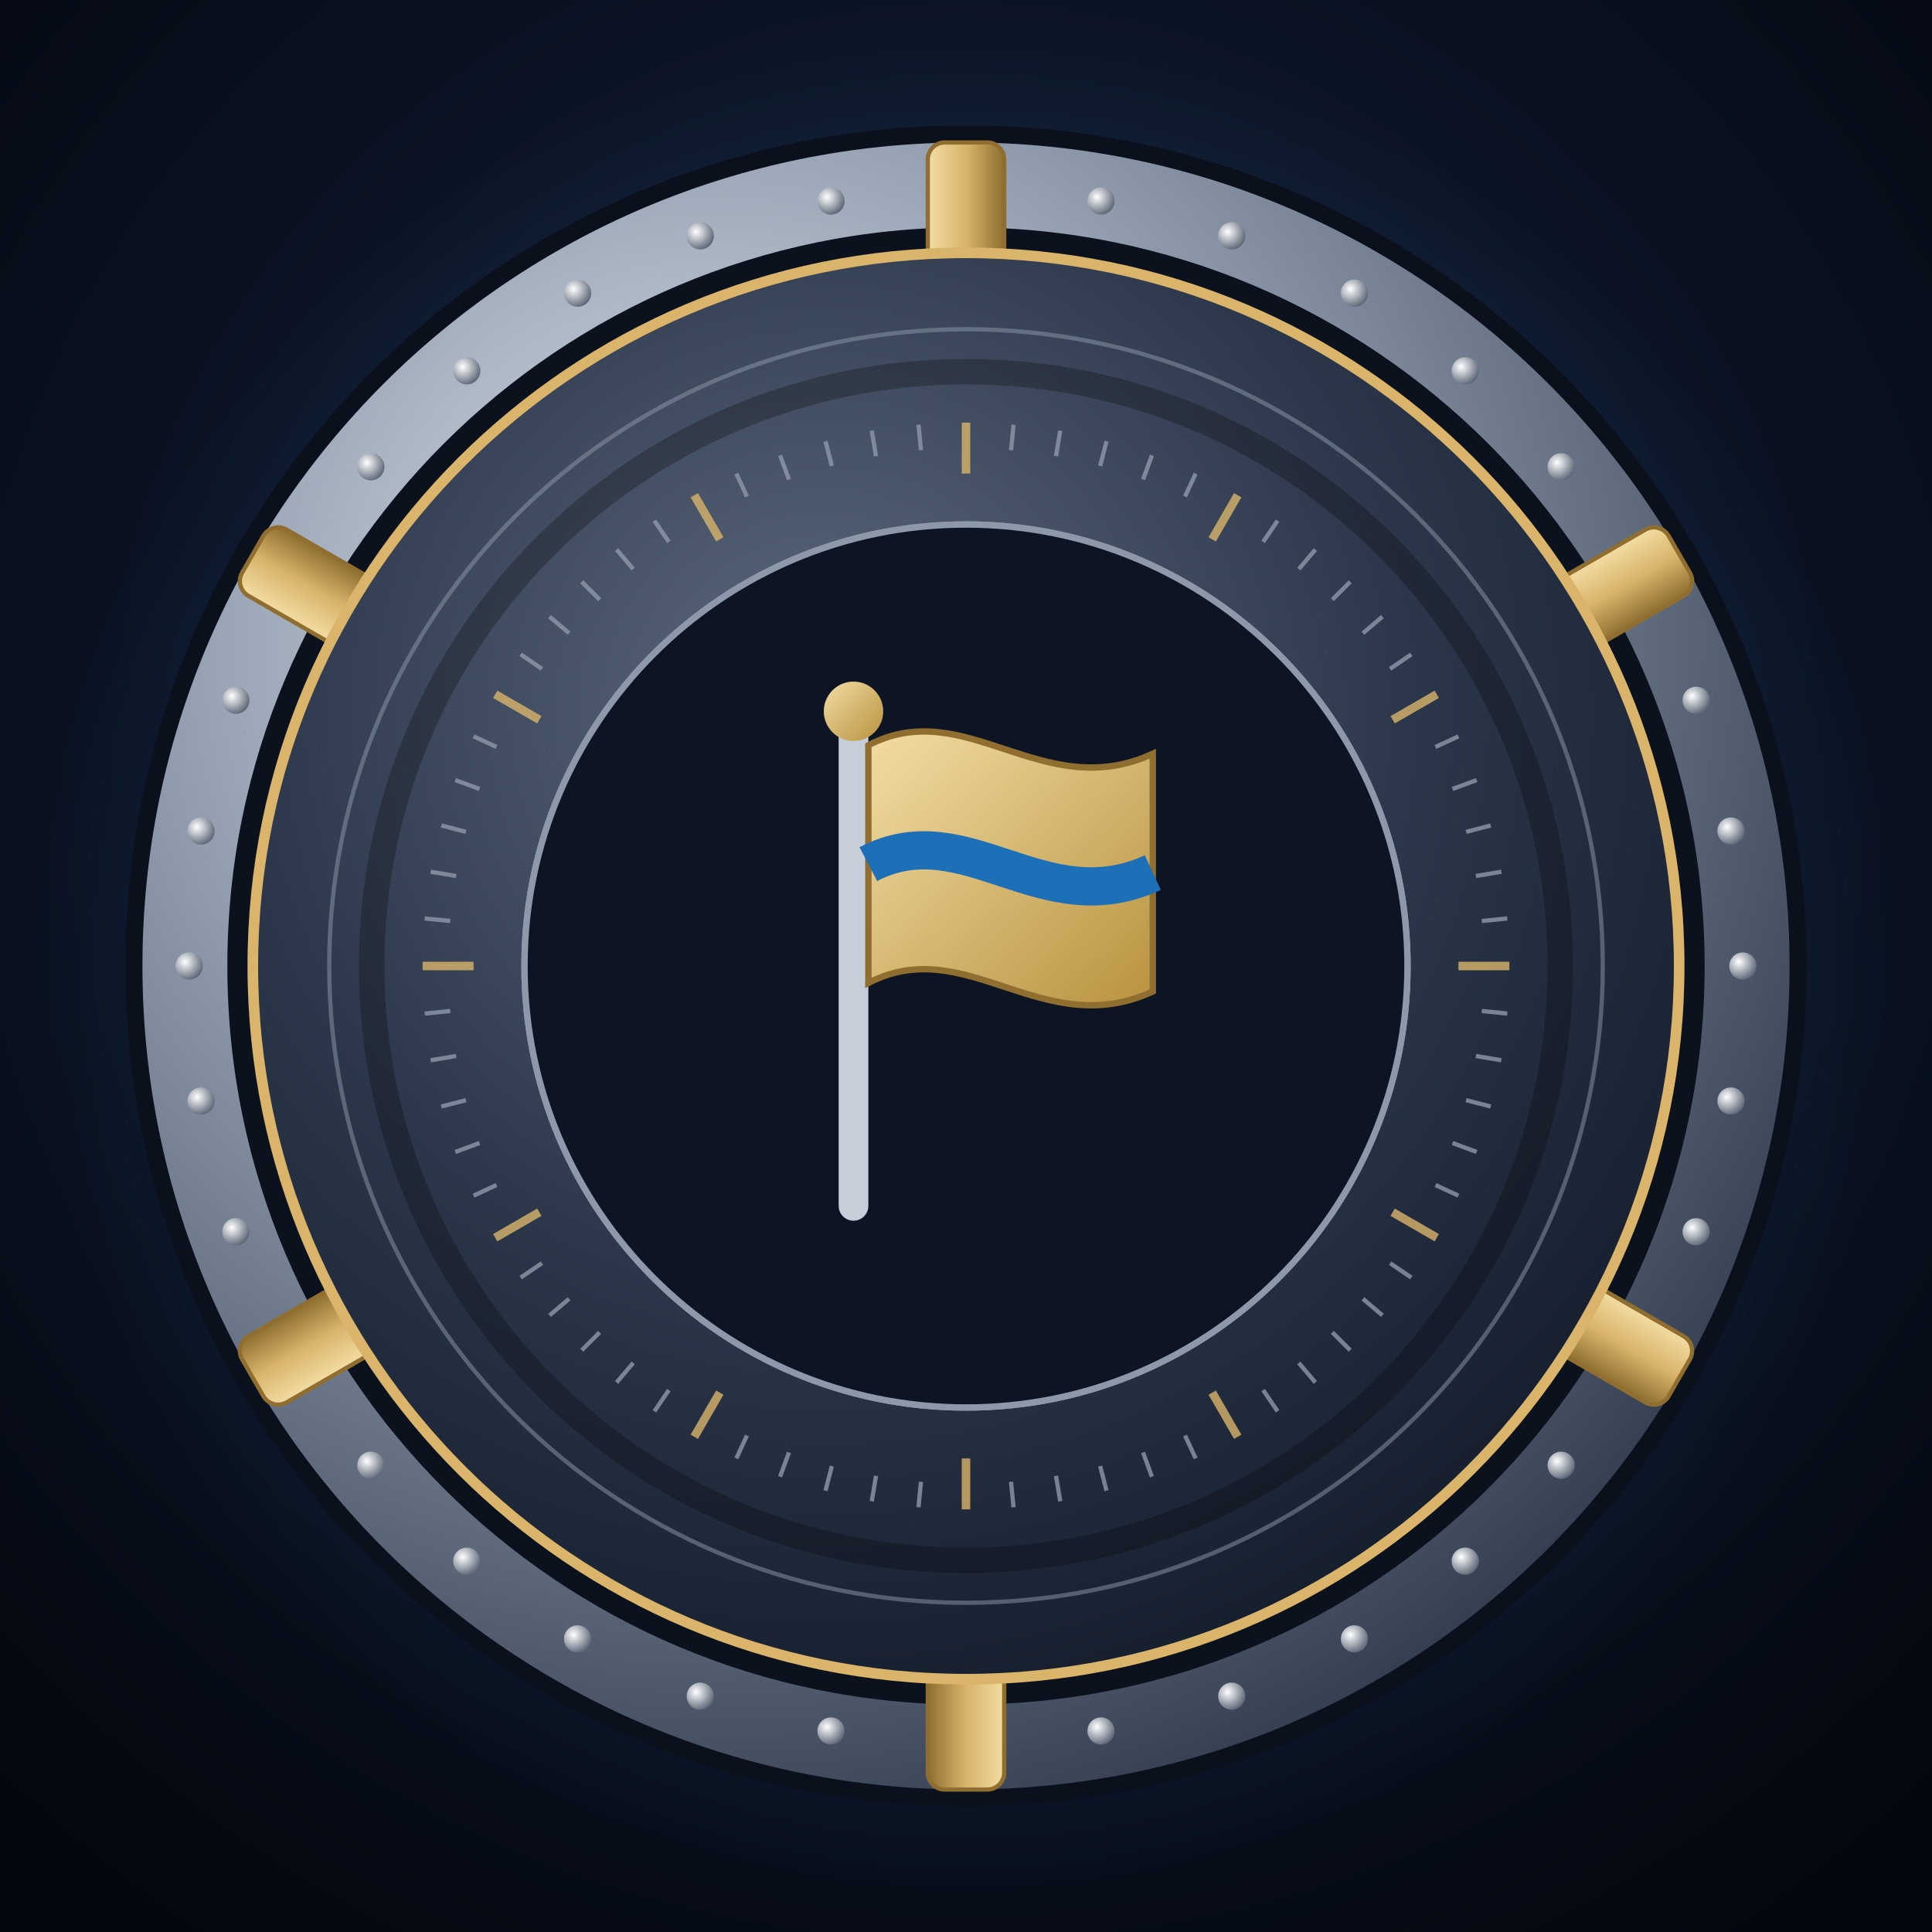
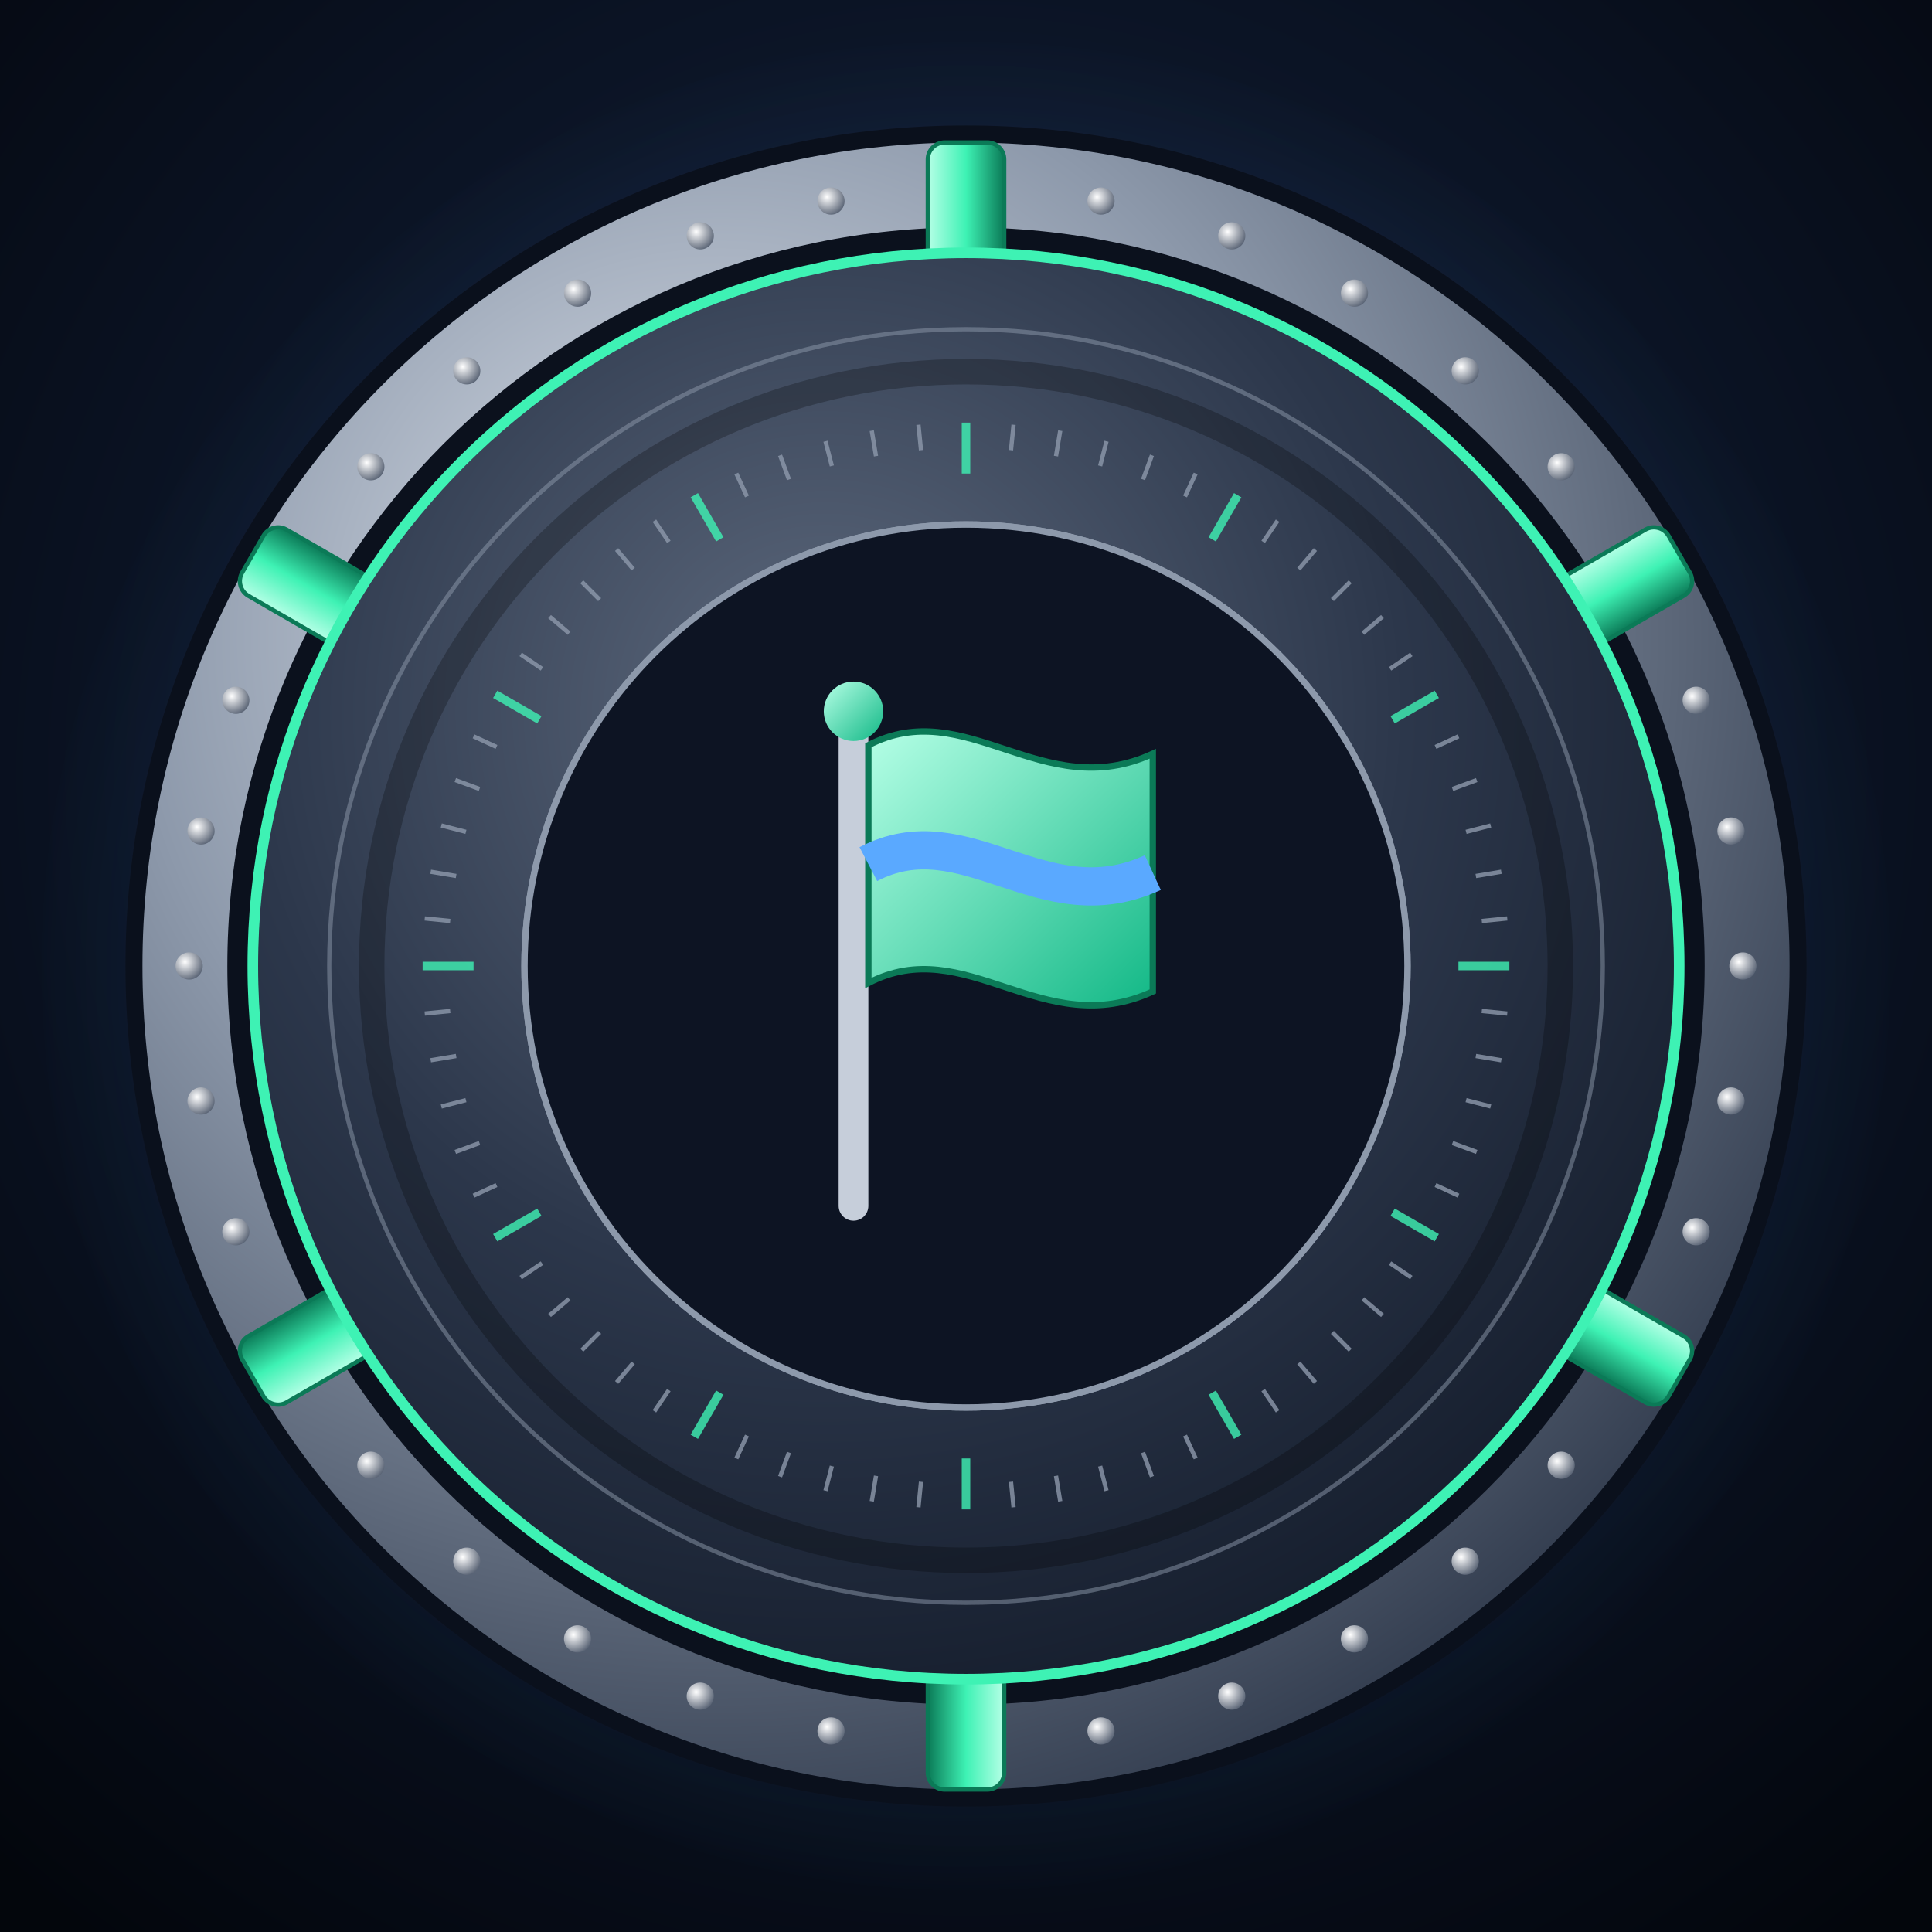
<svg xmlns="http://www.w3.org/2000/svg" viewBox="0 0 1024 1024" width="1024" height="1024">
  <defs>
    <radialGradient id="bg" cx="50%" cy="40%" r="75%">
      <stop offset="0" stop-color="#16243f" />
      <stop offset=".6" stop-color="#0a1222" />
      <stop offset="1" stop-color="#03060c" />
    </radialGradient>
    <linearGradient id="fl" x1="0" y1="0" x2="1" y2="1">
-       <stop offset="0" stop-color="#f3dca3" />
-       <stop offset="1" stop-color="#b8923f" />
+       <stop offset="0" stop-color="#b5ffe6" />
+       <stop offset="1" stop-color="#12b886" />
    </linearGradient>
    <radialGradient id="halo">
      <stop offset="0" stop-color="#46b3ff" stop-opacity=".35" />
      <stop offset="1" stop-color="#46b3ff" stop-opacity="0" />
    </radialGradient>
  </defs>
  <rect width="1024" height="1024" fill="url(#bg)" />
  <circle cx="512" cy="512" r="490" fill="url(#halo)" />
  <g transform="translate(62 62) scale(2.25)">
    <defs>
      <radialGradient id="rim1" cx="35%" cy="30%" r="80%">
        <stop offset="0" stop-color="#dfe5ee" />
        <stop offset=".45" stop-color="#8d99ab" />
        <stop offset="1" stop-color="#2b3547" />
      </radialGradient>
      <radialGradient id="body2" cx="40%" cy="32%" r="75%">
        <stop offset="0" stop-color="#5e6a7e" />
        <stop offset=".55" stop-color="#2c374b" />
        <stop offset="1" stop-color="#141c2b" />
      </radialGradient>
      <radialGradient id="hub3" cx="40%" cy="35%" r="70%">
        <stop offset="0" stop-color="#3b4760" />
        <stop offset="1" stop-color="#0d1423" />
      </radialGradient>
      <linearGradient id="gold4" x1="0" y1="0" x2="0" y2="1">
-         <stop offset="0" stop-color="#f3dca3" />
-         <stop offset=".5" stop-color="#d9b46a" />
-         <stop offset="1" stop-color="#8f6e30" />
+         <stop offset="0" stop-color="#b5ffe6" />
+         <stop offset=".5" stop-color="#3ef2b4" />
+         <stop offset="1" stop-color="#0b7a57" />
      </linearGradient>
      <radialGradient id="shine5" cx="35%" cy="35%" r="70%">
        <stop offset="0" stop-color="#fff" />
        <stop offset="1" stop-color="#5b6576" />
      </radialGradient>
    </defs>
    <circle cx="200" cy="200" r="198" fill="#0a101c" />
    <circle cx="200" cy="200" r="194" fill="url(#rim1)" />
    <circle cx="200" cy="200" r="174" fill="#0b111d" />
    <circle cx="383.0" cy="200.0" r="3.2" fill="url(#shine5)" />
    <circle cx="380.2" cy="231.8" r="3.2" fill="url(#shine5)" />
    <circle cx="372.0" cy="262.6" r="3.2" fill="url(#shine5)" />
    <circle cx="358.5" cy="291.5" r="3.2" fill="url(#shine5)" />
    <circle cx="340.2" cy="317.6" r="3.2" fill="url(#shine5)" />
    <circle cx="317.6" cy="340.2" r="3.2" fill="url(#shine5)" />
    <circle cx="291.5" cy="358.5" r="3.2" fill="url(#shine5)" />
    <circle cx="262.6" cy="372.0" r="3.2" fill="url(#shine5)" />
    <circle cx="231.8" cy="380.2" r="3.2" fill="url(#shine5)" />
    <circle cx="200.0" cy="383.0" r="3.2" fill="url(#shine5)" />
    <circle cx="168.2" cy="380.2" r="3.2" fill="url(#shine5)" />
    <circle cx="137.4" cy="372.0" r="3.2" fill="url(#shine5)" />
    <circle cx="108.5" cy="358.5" r="3.2" fill="url(#shine5)" />
    <circle cx="82.4" cy="340.2" r="3.2" fill="url(#shine5)" />
    <circle cx="59.8" cy="317.6" r="3.2" fill="url(#shine5)" />
    <circle cx="41.5" cy="291.5" r="3.2" fill="url(#shine5)" />
    <circle cx="28.0" cy="262.6" r="3.2" fill="url(#shine5)" />
    <circle cx="19.8" cy="231.8" r="3.2" fill="url(#shine5)" />
    <circle cx="17.0" cy="200.0" r="3.2" fill="url(#shine5)" />
    <circle cx="19.8" cy="168.2" r="3.2" fill="url(#shine5)" />
    <circle cx="28.0" cy="137.4" r="3.2" fill="url(#shine5)" />
    <circle cx="41.5" cy="108.5" r="3.2" fill="url(#shine5)" />
    <circle cx="59.8" cy="82.4" r="3.2" fill="url(#shine5)" />
    <circle cx="82.4" cy="59.8" r="3.2" fill="url(#shine5)" />
    <circle cx="108.5" cy="41.5" r="3.2" fill="url(#shine5)" />
    <circle cx="137.4" cy="28.0" r="3.2" fill="url(#shine5)" />
    <circle cx="168.2" cy="19.8" r="3.2" fill="url(#shine5)" />
    <circle cx="200.0" cy="17.0" r="3.2" fill="url(#shine5)" />
    <circle cx="231.8" cy="19.8" r="3.2" fill="url(#shine5)" />
    <circle cx="262.6" cy="28.0" r="3.2" fill="url(#shine5)" />
    <circle cx="291.5" cy="41.5" r="3.2" fill="url(#shine5)" />
    <circle cx="317.6" cy="59.8" r="3.2" fill="url(#shine5)" />
    <circle cx="340.2" cy="82.4" r="3.2" fill="url(#shine5)" />
    <circle cx="358.5" cy="108.5" r="3.2" fill="url(#shine5)" />
    <circle cx="372.0" cy="137.4" r="3.2" fill="url(#shine5)" />
    <circle cx="380.2" cy="168.2" r="3.2" fill="url(#shine5)" />
    <g class="bolt" data-i="0" style="--retract: translate(-0.0px, 30.0px)">
-       <rect x="350" y="191" width="44" height="18" rx="4" transform="rotate(-90 200 200)" fill="url(#gold4)" stroke="#8f6e30" stroke-width="1" />
+       <rect x="350" y="191" width="44" height="18" rx="4" transform="rotate(-90 200 200)" fill="url(#gold4)" stroke="#0b7a57" stroke-width="1" />
    </g>
    <g class="bolt" data-i="1" style="--retract: translate(-26.0px, 15.0px)">
-       <rect x="350" y="191" width="44" height="18" rx="4" transform="rotate(-30 200 200)" fill="url(#gold4)" stroke="#8f6e30" stroke-width="1" />
+       <rect x="350" y="191" width="44" height="18" rx="4" transform="rotate(-30 200 200)" fill="url(#gold4)" stroke="#0b7a57" stroke-width="1" />
    </g>
    <g class="bolt" data-i="2" style="--retract: translate(-26.0px, -15.0px)">
-       <rect x="350" y="191" width="44" height="18" rx="4" transform="rotate(30 200 200)" fill="url(#gold4)" stroke="#8f6e30" stroke-width="1" />
+       <rect x="350" y="191" width="44" height="18" rx="4" transform="rotate(30 200 200)" fill="url(#gold4)" stroke="#0b7a57" stroke-width="1" />
    </g>
    <g class="bolt" data-i="3" style="--retract: translate(-0.0px, -30.0px)">
-       <rect x="350" y="191" width="44" height="18" rx="4" transform="rotate(90 200 200)" fill="url(#gold4)" stroke="#8f6e30" stroke-width="1" />
+       <rect x="350" y="191" width="44" height="18" rx="4" transform="rotate(90 200 200)" fill="url(#gold4)" stroke="#0b7a57" stroke-width="1" />
    </g>
    <g class="bolt" data-i="4" style="--retract: translate(26.0px, -15.0px)">
-       <rect x="350" y="191" width="44" height="18" rx="4" transform="rotate(150 200 200)" fill="url(#gold4)" stroke="#8f6e30" stroke-width="1" />
+       <rect x="350" y="191" width="44" height="18" rx="4" transform="rotate(150 200 200)" fill="url(#gold4)" stroke="#0b7a57" stroke-width="1" />
    </g>
    <g class="bolt" data-i="5" style="--retract: translate(26.0px, 15.0px)">
-       <rect x="350" y="191" width="44" height="18" rx="4" transform="rotate(210 200 200)" fill="url(#gold4)" stroke="#8f6e30" stroke-width="1" />
+       <rect x="350" y="191" width="44" height="18" rx="4" transform="rotate(210 200 200)" fill="url(#gold4)" stroke="#0b7a57" stroke-width="1" />
    </g>
-     <circle cx="200" cy="200" r="168" fill="url(#body2)" stroke="#d9b46a" stroke-width="2.5" />
+     <circle cx="200" cy="200" r="168" fill="url(#body2)" stroke="#3ef2b4" stroke-width="2.5" />
    <circle cx="200" cy="200" r="150" fill="none" stroke="#8d99ab" stroke-width="1" opacity=".5" />
    <circle cx="200" cy="200" r="140" fill="none" stroke="#000" stroke-width="6" opacity=".25" />
-     <line x1="328.0" y1="200.0" x2="316.0" y2="200.0" stroke="#d9b46a" stroke-width="2" opacity=".8" />
+     <line x1="328.0" y1="200.0" x2="316.0" y2="200.0" stroke="#3ef2b4" stroke-width="2" opacity=".8" />
    <line x1="327.5" y1="211.2" x2="321.5" y2="210.6" stroke="#8d99ab" stroke-width="1" opacity=".8" />
    <line x1="326.1" y1="222.2" x2="320.1" y2="221.2" stroke="#8d99ab" stroke-width="1" opacity=".8" />
    <line x1="323.6" y1="233.1" x2="317.8" y2="231.6" stroke="#8d99ab" stroke-width="1" opacity=".8" />
    <line x1="320.3" y1="243.8" x2="314.6" y2="241.7" stroke="#8d99ab" stroke-width="1" opacity=".8" />
    <line x1="316.0" y1="254.1" x2="310.6" y2="251.6" stroke="#8d99ab" stroke-width="1" opacity=".8" />
-     <line x1="310.9" y1="264.0" x2="300.5" y2="258.0" stroke="#d9b46a" stroke-width="2" opacity=".8" />
+     <line x1="310.9" y1="264.0" x2="300.5" y2="258.0" stroke="#3ef2b4" stroke-width="2" opacity=".8" />
    <line x1="304.9" y1="273.4" x2="299.9" y2="270.0" stroke="#8d99ab" stroke-width="1" opacity=".8" />
    <line x1="298.1" y1="282.3" x2="293.5" y2="278.4" stroke="#8d99ab" stroke-width="1" opacity=".8" />
    <line x1="290.5" y1="290.5" x2="286.3" y2="286.3" stroke="#8d99ab" stroke-width="1" opacity=".8" />
    <line x1="282.3" y1="298.1" x2="278.4" y2="293.5" stroke="#8d99ab" stroke-width="1" opacity=".8" />
    <line x1="273.4" y1="304.9" x2="270.0" y2="299.9" stroke="#8d99ab" stroke-width="1" opacity=".8" />
-     <line x1="264.0" y1="310.9" x2="258.0" y2="300.5" stroke="#d9b46a" stroke-width="2" opacity=".8" />
+     <line x1="264.0" y1="310.9" x2="258.0" y2="300.5" stroke="#3ef2b4" stroke-width="2" opacity=".8" />
    <line x1="254.1" y1="316.0" x2="251.6" y2="310.6" stroke="#8d99ab" stroke-width="1" opacity=".8" />
    <line x1="243.8" y1="320.3" x2="241.7" y2="314.6" stroke="#8d99ab" stroke-width="1" opacity=".8" />
    <line x1="233.1" y1="323.6" x2="231.6" y2="317.8" stroke="#8d99ab" stroke-width="1" opacity=".8" />
    <line x1="222.2" y1="326.1" x2="221.2" y2="320.1" stroke="#8d99ab" stroke-width="1" opacity=".8" />
    <line x1="211.2" y1="327.5" x2="210.6" y2="321.5" stroke="#8d99ab" stroke-width="1" opacity=".8" />
-     <line x1="200.0" y1="328.0" x2="200.0" y2="316.0" stroke="#d9b46a" stroke-width="2" opacity=".8" />
+     <line x1="200.0" y1="328.0" x2="200.0" y2="316.0" stroke="#3ef2b4" stroke-width="2" opacity=".8" />
    <line x1="188.8" y1="327.5" x2="189.4" y2="321.5" stroke="#8d99ab" stroke-width="1" opacity=".8" />
    <line x1="177.8" y1="326.1" x2="178.8" y2="320.1" stroke="#8d99ab" stroke-width="1" opacity=".8" />
    <line x1="166.9" y1="323.6" x2="168.4" y2="317.8" stroke="#8d99ab" stroke-width="1" opacity=".8" />
    <line x1="156.2" y1="320.3" x2="158.3" y2="314.6" stroke="#8d99ab" stroke-width="1" opacity=".8" />
    <line x1="145.9" y1="316.0" x2="148.4" y2="310.6" stroke="#8d99ab" stroke-width="1" opacity=".8" />
-     <line x1="136.0" y1="310.9" x2="142.0" y2="300.5" stroke="#d9b46a" stroke-width="2" opacity=".8" />
+     <line x1="136.0" y1="310.9" x2="142.0" y2="300.5" stroke="#3ef2b4" stroke-width="2" opacity=".8" />
    <line x1="126.6" y1="304.9" x2="130.0" y2="299.9" stroke="#8d99ab" stroke-width="1" opacity=".8" />
    <line x1="117.7" y1="298.1" x2="121.6" y2="293.5" stroke="#8d99ab" stroke-width="1" opacity=".8" />
    <line x1="109.5" y1="290.5" x2="113.7" y2="286.3" stroke="#8d99ab" stroke-width="1" opacity=".8" />
    <line x1="101.9" y1="282.3" x2="106.5" y2="278.4" stroke="#8d99ab" stroke-width="1" opacity=".8" />
    <line x1="95.1" y1="273.4" x2="100.1" y2="270.0" stroke="#8d99ab" stroke-width="1" opacity=".8" />
-     <line x1="89.1" y1="264.0" x2="99.5" y2="258.0" stroke="#d9b46a" stroke-width="2" opacity=".8" />
+     <line x1="89.1" y1="264.0" x2="99.5" y2="258.0" stroke="#3ef2b4" stroke-width="2" opacity=".8" />
    <line x1="84.0" y1="254.1" x2="89.4" y2="251.6" stroke="#8d99ab" stroke-width="1" opacity=".8" />
    <line x1="79.7" y1="243.8" x2="85.4" y2="241.7" stroke="#8d99ab" stroke-width="1" opacity=".8" />
    <line x1="76.4" y1="233.1" x2="82.2" y2="231.6" stroke="#8d99ab" stroke-width="1" opacity=".8" />
    <line x1="73.9" y1="222.2" x2="79.9" y2="221.2" stroke="#8d99ab" stroke-width="1" opacity=".8" />
    <line x1="72.5" y1="211.2" x2="78.5" y2="210.6" stroke="#8d99ab" stroke-width="1" opacity=".8" />
-     <line x1="72.0" y1="200.0" x2="84.0" y2="200.0" stroke="#d9b46a" stroke-width="2" opacity=".8" />
+     <line x1="72.0" y1="200.0" x2="84.0" y2="200.0" stroke="#3ef2b4" stroke-width="2" opacity=".8" />
    <line x1="72.5" y1="188.8" x2="78.5" y2="189.4" stroke="#8d99ab" stroke-width="1" opacity=".8" />
    <line x1="73.9" y1="177.8" x2="79.9" y2="178.8" stroke="#8d99ab" stroke-width="1" opacity=".8" />
    <line x1="76.4" y1="166.9" x2="82.2" y2="168.4" stroke="#8d99ab" stroke-width="1" opacity=".8" />
    <line x1="79.7" y1="156.2" x2="85.4" y2="158.3" stroke="#8d99ab" stroke-width="1" opacity=".8" />
    <line x1="84.0" y1="145.9" x2="89.4" y2="148.4" stroke="#8d99ab" stroke-width="1" opacity=".8" />
-     <line x1="89.1" y1="136.0" x2="99.5" y2="142.0" stroke="#d9b46a" stroke-width="2" opacity=".8" />
+     <line x1="89.1" y1="136.0" x2="99.5" y2="142.0" stroke="#3ef2b4" stroke-width="2" opacity=".8" />
    <line x1="95.1" y1="126.6" x2="100.1" y2="130.0" stroke="#8d99ab" stroke-width="1" opacity=".8" />
    <line x1="101.9" y1="117.7" x2="106.5" y2="121.6" stroke="#8d99ab" stroke-width="1" opacity=".8" />
    <line x1="109.5" y1="109.5" x2="113.7" y2="113.7" stroke="#8d99ab" stroke-width="1" opacity=".8" />
    <line x1="117.7" y1="101.9" x2="121.6" y2="106.5" stroke="#8d99ab" stroke-width="1" opacity=".8" />
    <line x1="126.6" y1="95.1" x2="130.0" y2="100.1" stroke="#8d99ab" stroke-width="1" opacity=".8" />
-     <line x1="136.0" y1="89.1" x2="142.0" y2="99.5" stroke="#d9b46a" stroke-width="2" opacity=".8" />
+     <line x1="136.0" y1="89.1" x2="142.0" y2="99.5" stroke="#3ef2b4" stroke-width="2" opacity=".8" />
    <line x1="145.9" y1="84.0" x2="148.4" y2="89.4" stroke="#8d99ab" stroke-width="1" opacity=".8" />
    <line x1="156.2" y1="79.7" x2="158.3" y2="85.4" stroke="#8d99ab" stroke-width="1" opacity=".8" />
    <line x1="166.9" y1="76.4" x2="168.4" y2="82.2" stroke="#8d99ab" stroke-width="1" opacity=".8" />
    <line x1="177.8" y1="73.9" x2="178.8" y2="79.9" stroke="#8d99ab" stroke-width="1" opacity=".8" />
    <line x1="188.8" y1="72.5" x2="189.4" y2="78.5" stroke="#8d99ab" stroke-width="1" opacity=".8" />
-     <line x1="200.0" y1="72.0" x2="200.0" y2="84.0" stroke="#d9b46a" stroke-width="2" opacity=".8" />
+     <line x1="200.0" y1="72.0" x2="200.0" y2="84.0" stroke="#3ef2b4" stroke-width="2" opacity=".8" />
    <line x1="211.2" y1="72.5" x2="210.6" y2="78.5" stroke="#8d99ab" stroke-width="1" opacity=".8" />
    <line x1="222.2" y1="73.9" x2="221.2" y2="79.9" stroke="#8d99ab" stroke-width="1" opacity=".8" />
    <line x1="233.1" y1="76.4" x2="231.6" y2="82.2" stroke="#8d99ab" stroke-width="1" opacity=".8" />
    <line x1="243.8" y1="79.7" x2="241.7" y2="85.4" stroke="#8d99ab" stroke-width="1" opacity=".8" />
    <line x1="254.1" y1="84.0" x2="251.6" y2="89.4" stroke="#8d99ab" stroke-width="1" opacity=".8" />
-     <line x1="264.0" y1="89.1" x2="258.0" y2="99.5" stroke="#d9b46a" stroke-width="2" opacity=".8" />
+     <line x1="264.0" y1="89.1" x2="258.0" y2="99.5" stroke="#3ef2b4" stroke-width="2" opacity=".8" />
    <line x1="273.4" y1="95.1" x2="270.0" y2="100.1" stroke="#8d99ab" stroke-width="1" opacity=".8" />
    <line x1="282.3" y1="101.9" x2="278.4" y2="106.5" stroke="#8d99ab" stroke-width="1" opacity=".8" />
    <line x1="290.5" y1="109.5" x2="286.3" y2="113.7" stroke="#8d99ab" stroke-width="1" opacity=".8" />
    <line x1="298.1" y1="117.7" x2="293.5" y2="121.6" stroke="#8d99ab" stroke-width="1" opacity=".8" />
    <line x1="304.9" y1="126.6" x2="299.9" y2="130.0" stroke="#8d99ab" stroke-width="1" opacity=".8" />
-     <line x1="310.9" y1="136.0" x2="300.5" y2="142.0" stroke="#d9b46a" stroke-width="2" opacity=".8" />
+     <line x1="310.9" y1="136.0" x2="300.5" y2="142.0" stroke="#3ef2b4" stroke-width="2" opacity=".8" />
    <line x1="316.0" y1="145.9" x2="310.6" y2="148.4" stroke="#8d99ab" stroke-width="1" opacity=".8" />
    <line x1="320.3" y1="156.2" x2="314.6" y2="158.3" stroke="#8d99ab" stroke-width="1" opacity=".8" />
    <line x1="323.6" y1="166.9" x2="317.8" y2="168.4" stroke="#8d99ab" stroke-width="1" opacity=".8" />
    <line x1="326.1" y1="177.8" x2="320.1" y2="178.8" stroke="#8d99ab" stroke-width="1" opacity=".8" />
    <line x1="327.5" y1="188.8" x2="321.5" y2="189.4" stroke="#8d99ab" stroke-width="1" opacity=".8" />
    <circle cx="200" cy="200" r="104" fill="url(#hub3)" stroke="#8d99ab" stroke-width="1.5" />
    <circle cx="200" cy="200" r="104" fill="#0d1423" stroke="#8d99ab" stroke-width="1.5" />
    <g transform="translate(200 200)">
      <rect x="-30" y="-58" width="7" height="118" rx="3.5" fill="#c6ceda" />
      <circle cx="-26.5" cy="-60" r="7" fill="url(#fl)" />
-       <path d="M-23 -52 C 0 -64, 18 -38, 44 -50 L 44 6 C 18 18, 0 -8, -23 4 Z" fill="url(#fl)" stroke="#8f6e30" stroke-width="1.5" />
-       <path d="M-23 -24 C 0 -36, 18 -10, 44 -22" fill="none" stroke="#1d6fb8" stroke-width="9" />
+       <path d="M-23 -52 C 0 -64, 18 -38, 44 -50 L 44 6 C 18 18, 0 -8, -23 4 Z" fill="url(#fl)" stroke="#0b7a57" stroke-width="1.5" />
+       <path d="M-23 -24 C 0 -36, 18 -10, 44 -22" fill="none" stroke="#5aa9ff" stroke-width="9" />
    </g>
  </g>
</svg>
